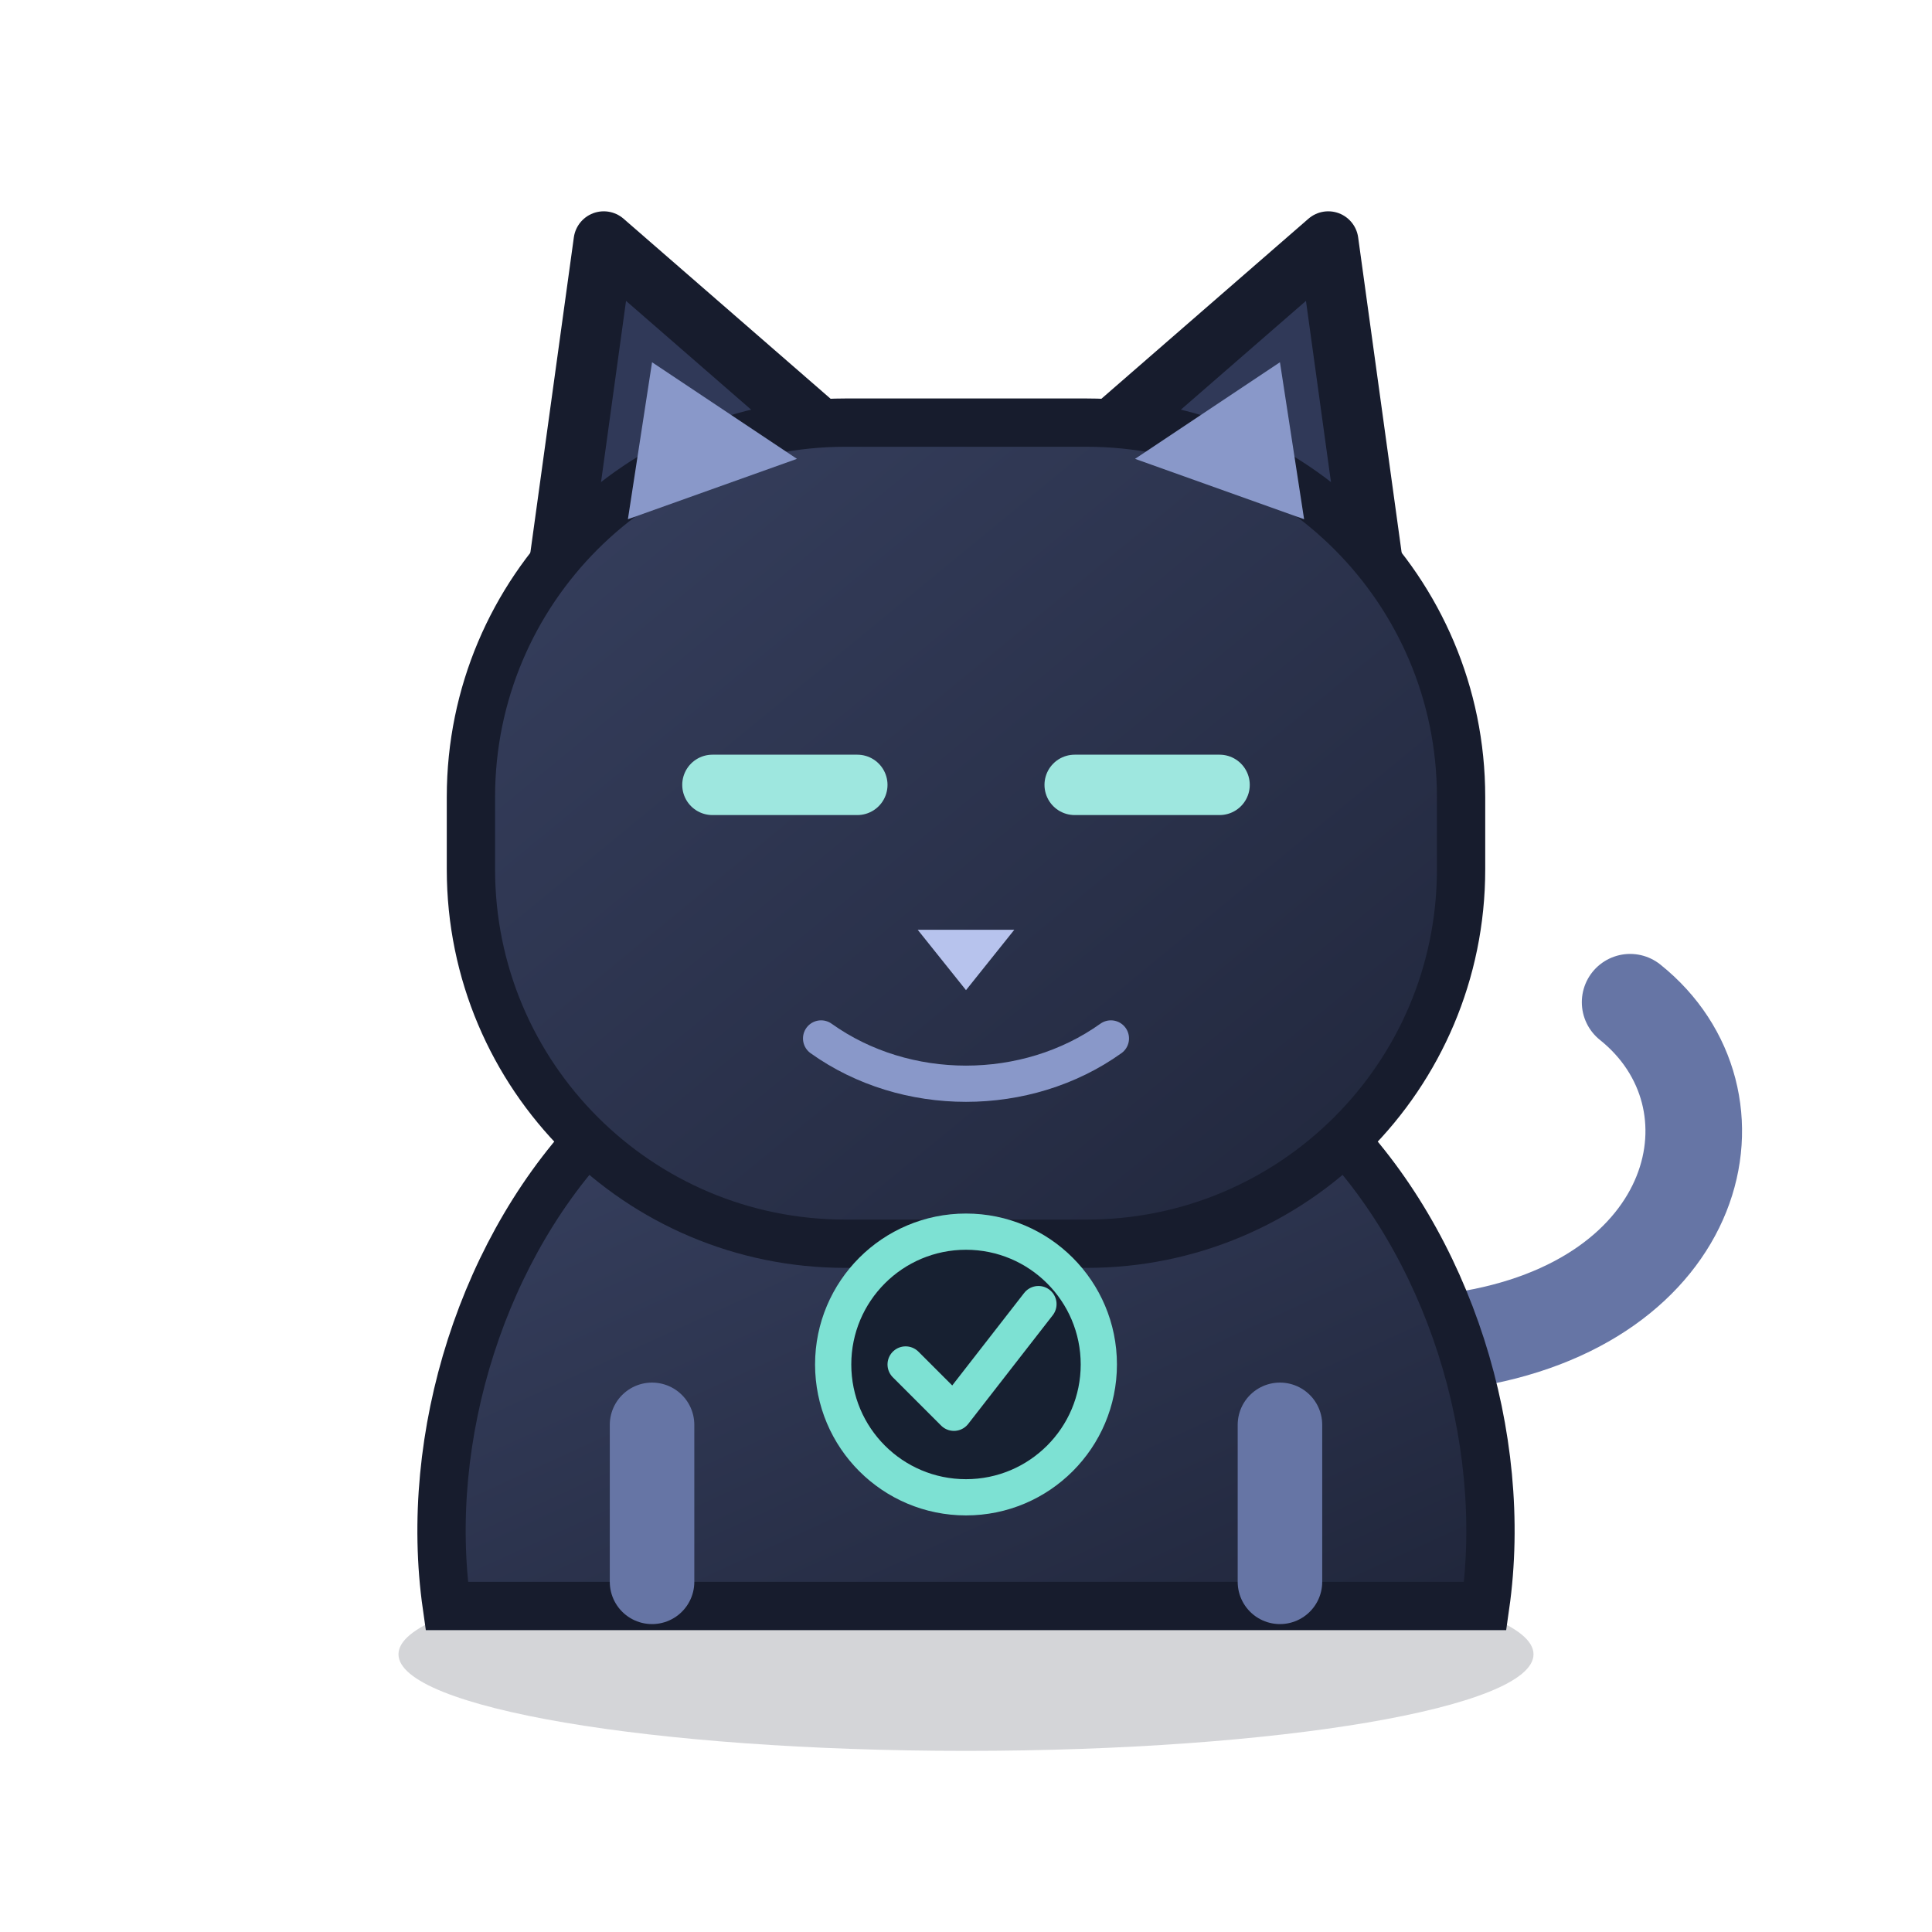
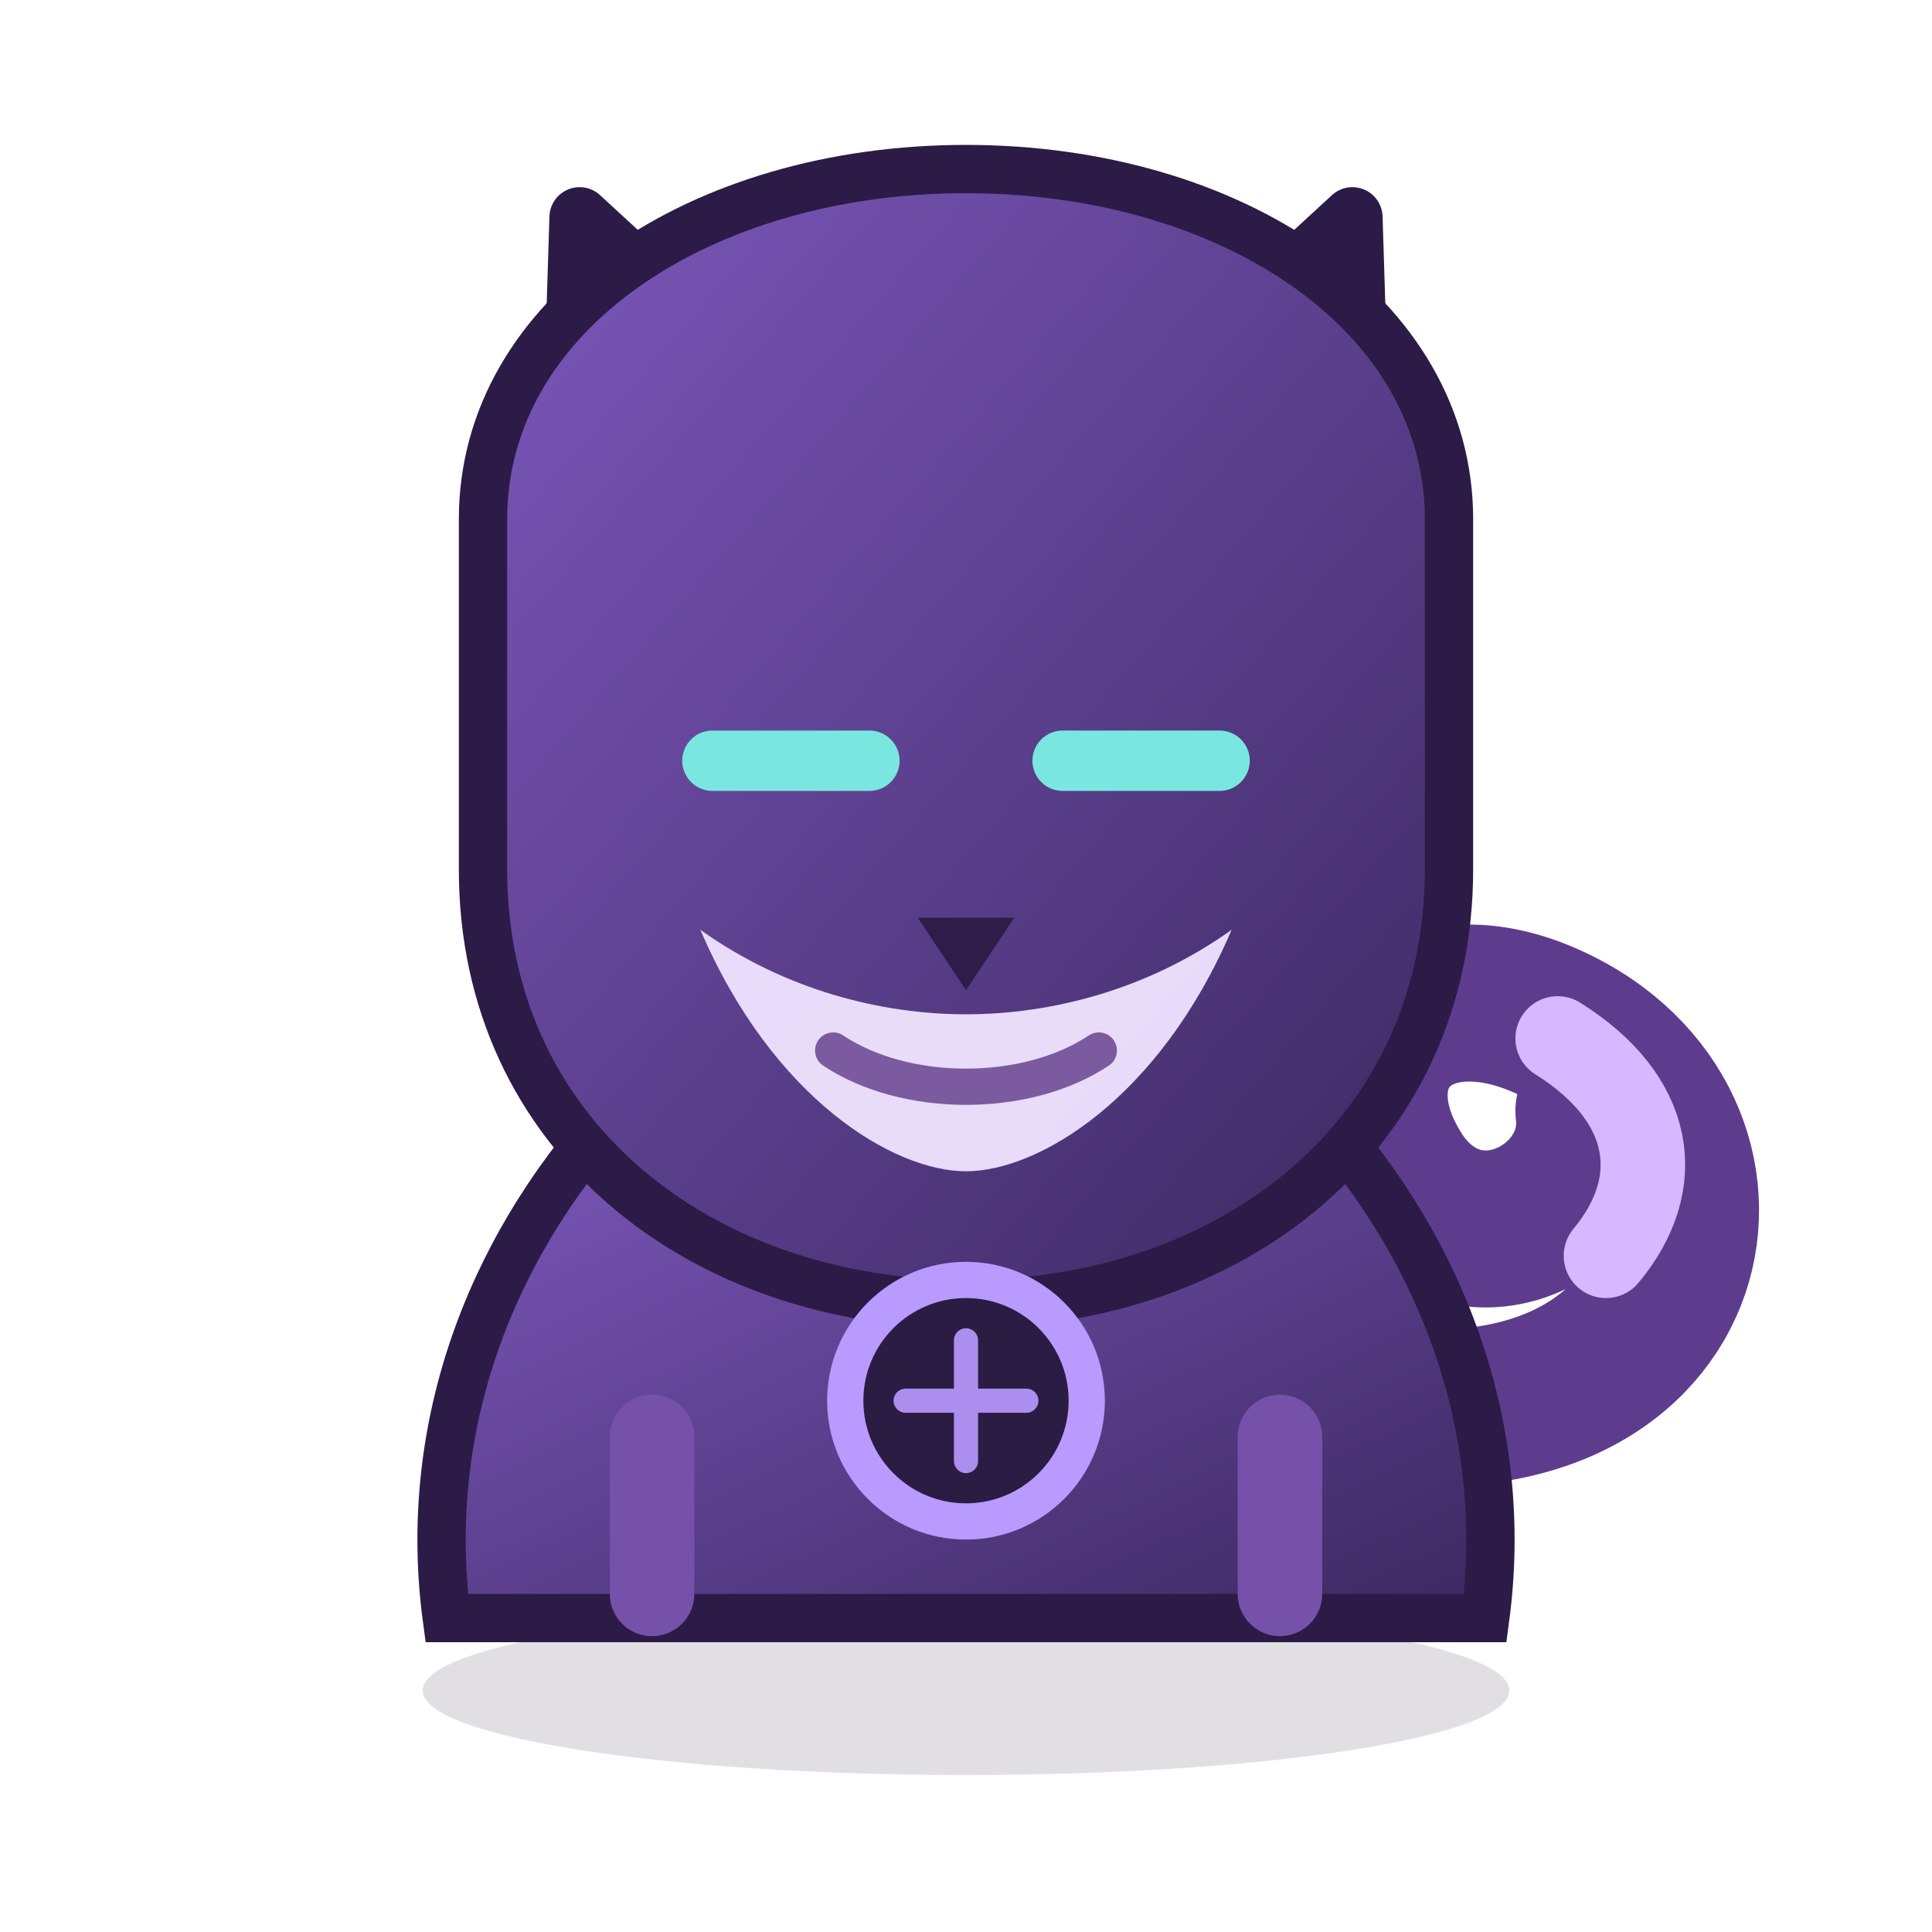
<svg xmlns="http://www.w3.org/2000/svg" viewBox="0 0 160 160" role="img" aria-labelledby="title desc">
  <defs>
-     <linearGradient id="shell" x1="0" y1="0" x2="1" y2="1">
-       <stop stop-color="#37405f" />
-       <stop offset="1" stop-color="#20263b" />
+     <linearGradient id="fur" x1="0" y1="0" x2="1" y2="1">
+       <stop stop-color="#7d58bd" />
+       <stop offset="1" stop-color="#3b285f" />
    </linearGradient>
  </defs>
-   <path d="M121 111c20-3 24-20 14-28" fill="none" stroke="#6675a5" stroke-width="8" stroke-linecap="round" />
-   <ellipse cx="80" cy="137" rx="47" ry="8" fill="#121728" opacity=".18" />
-   <path d="M50 93c-10 10-15 26-13 40h86c2-14-3-30-13-40z" fill="url(#shell)" stroke="#171c2d" stroke-width="4" />
-   <path d="M46 49 50 20l23 20M114 49l-4-29-23 20" fill="#303958" stroke="#171c2d" stroke-width="5" stroke-linejoin="round" />
-   <rect x="39" y="35" width="82" height="68" rx="31" fill="url(#shell)" stroke="#171c2d" stroke-width="4" />
-   <path d="M54 30 52 43 66 38M106 30l2 13-14-5" fill="#8998c9" />
-   <path d="M59 65h12M89 65h12" stroke="#9ee7df" stroke-width="5" stroke-linecap="round" />
-   <path d="M76 77h8l-4 5z" fill="#b7c3ed" />
-   <path d="M68 86c7 5 17 5 24 0" fill="none" stroke="#8998c9" stroke-width="3" stroke-linecap="round" />
-   <circle cx="80" cy="113" r="11" fill="#172031" stroke="#7de1d3" stroke-width="3" />
-   <path d="m75 113 4 4 7-9" fill="none" stroke="#7de1d3" stroke-width="3" stroke-linecap="round" stroke-linejoin="round" />
-   <path d="M54 131v-13M106 131v-13" stroke="#6675a5" stroke-width="7" stroke-linecap="round" />
+   <ellipse cx="80" cy="140" rx="45" ry="7" fill="#2a183d" opacity=".14" />
+   <path d="M112 116c29 5 35-22 17-31-12-6-20 3-13 13 6 8 17 2 16-6" fill="none" stroke="#5d3c8e" stroke-width="13" stroke-linecap="round" />
+   <path d="M129 86c8 5 9 12 4 18" fill="none" stroke="#d7b7ff" stroke-width="7" stroke-linecap="round" />
+   <path d="M51 92c-11 12-16 27-14 42h86c2-15-3-30-14-42z" fill="url(#fur)" stroke="#2b1b46" stroke-width="4" />
+   <path d="M47 50 48 18l25 23M113 50l-1-32-25 23" fill="#6e4aa9" stroke="#2b1b46" stroke-width="5" stroke-linejoin="round" />
+   <path d="m51 27 3 16 12-8m43-8-3 16-12-8" fill="#d0a7ff" />
+   <path d="M40 43c0-17 18-29 40-29s40 12 40 29v29c0 22-18 36-40 36S40 94 40 72z" fill="url(#fur)" stroke="#2b1b46" stroke-width="4" />
+   <path d="M58 77c6 14 16 20 22 20s16-6 22-20c-7 5-15 7-22 7s-15-2-22-7z" fill="#efe4ff" opacity=".95" />
+   <path d="M59 63h13M88 63h13" stroke="#79e7df" stroke-width="5" stroke-linecap="round" />
+   <path d="M76 76h8l-4 6z" fill="#2d1d48" />
+   <path d="M69 87c6 4 16 4 22 0" fill="none" stroke="#7c5a9f" stroke-width="3" stroke-linecap="round" />
+   <circle cx="80" cy="116" r="10" fill="#2b1c43" stroke="#b99aff" stroke-width="3" />
+   <path d="M75 116h10M80 111v10" stroke="#b99aff" stroke-width="2" stroke-linecap="round" opacity=".9" />
+   <path d="M54 132v-13M106 132v-13" stroke="#7551aa" stroke-width="7" stroke-linecap="round" />
</svg>
